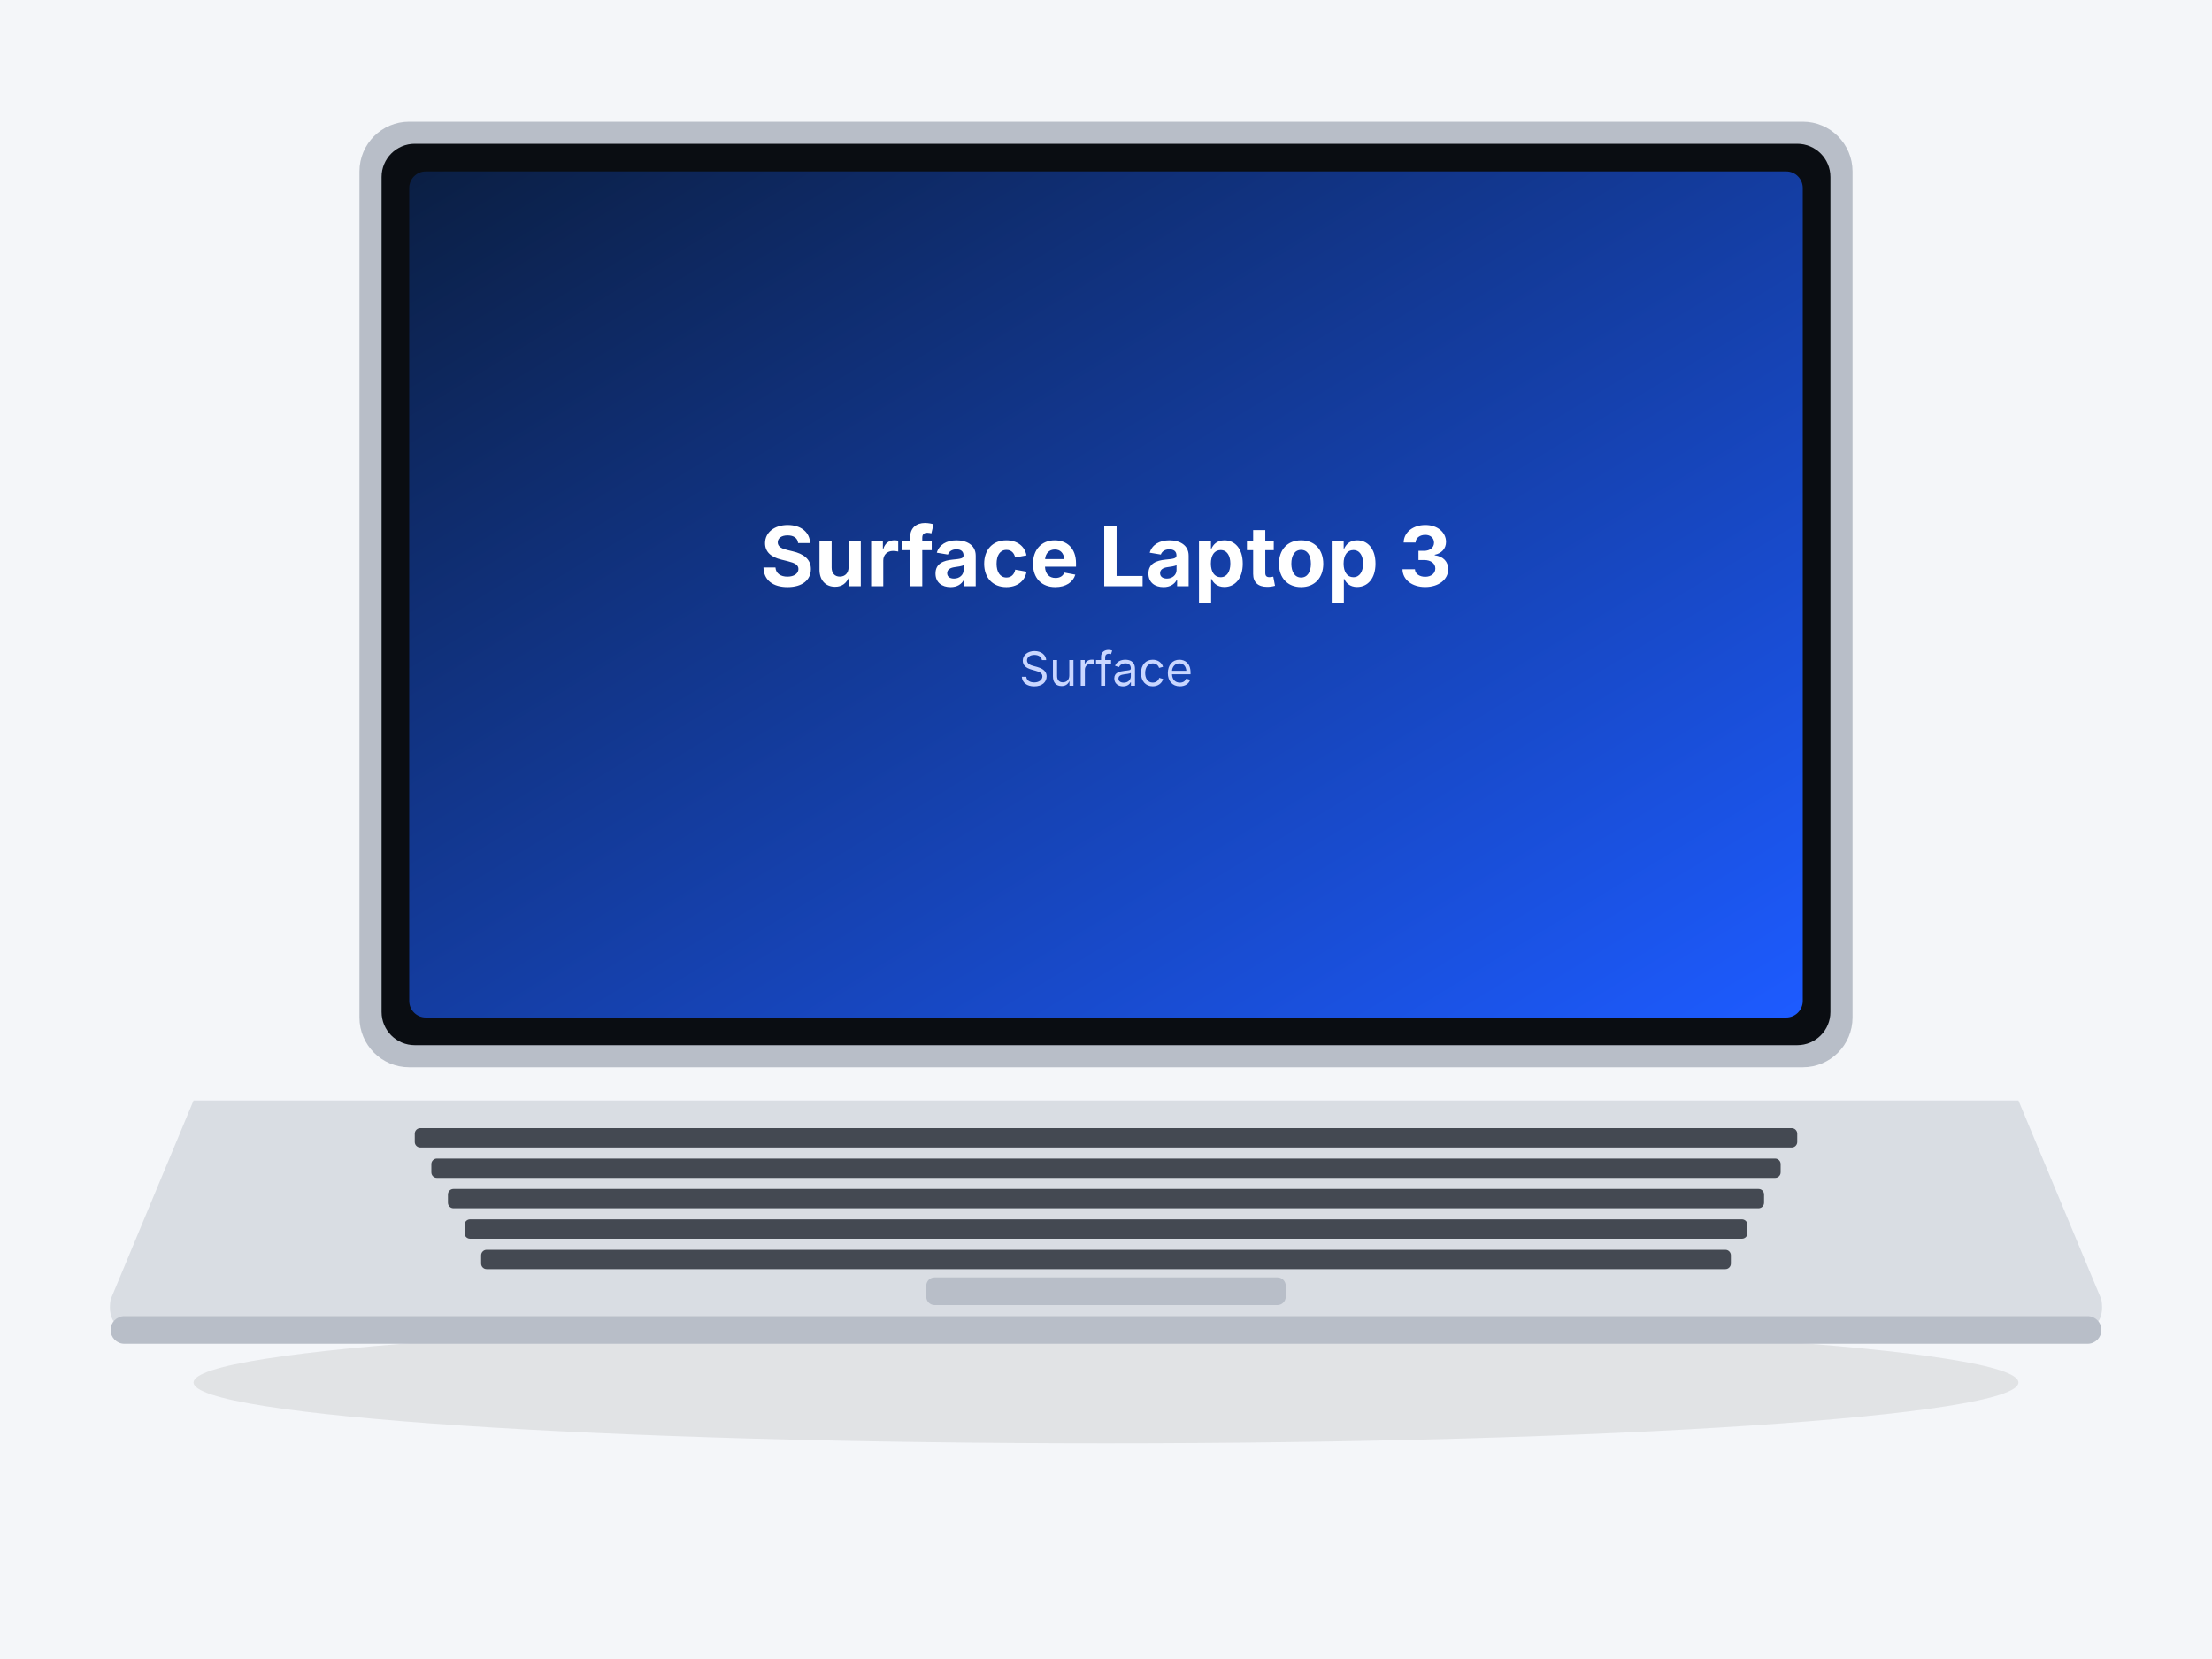
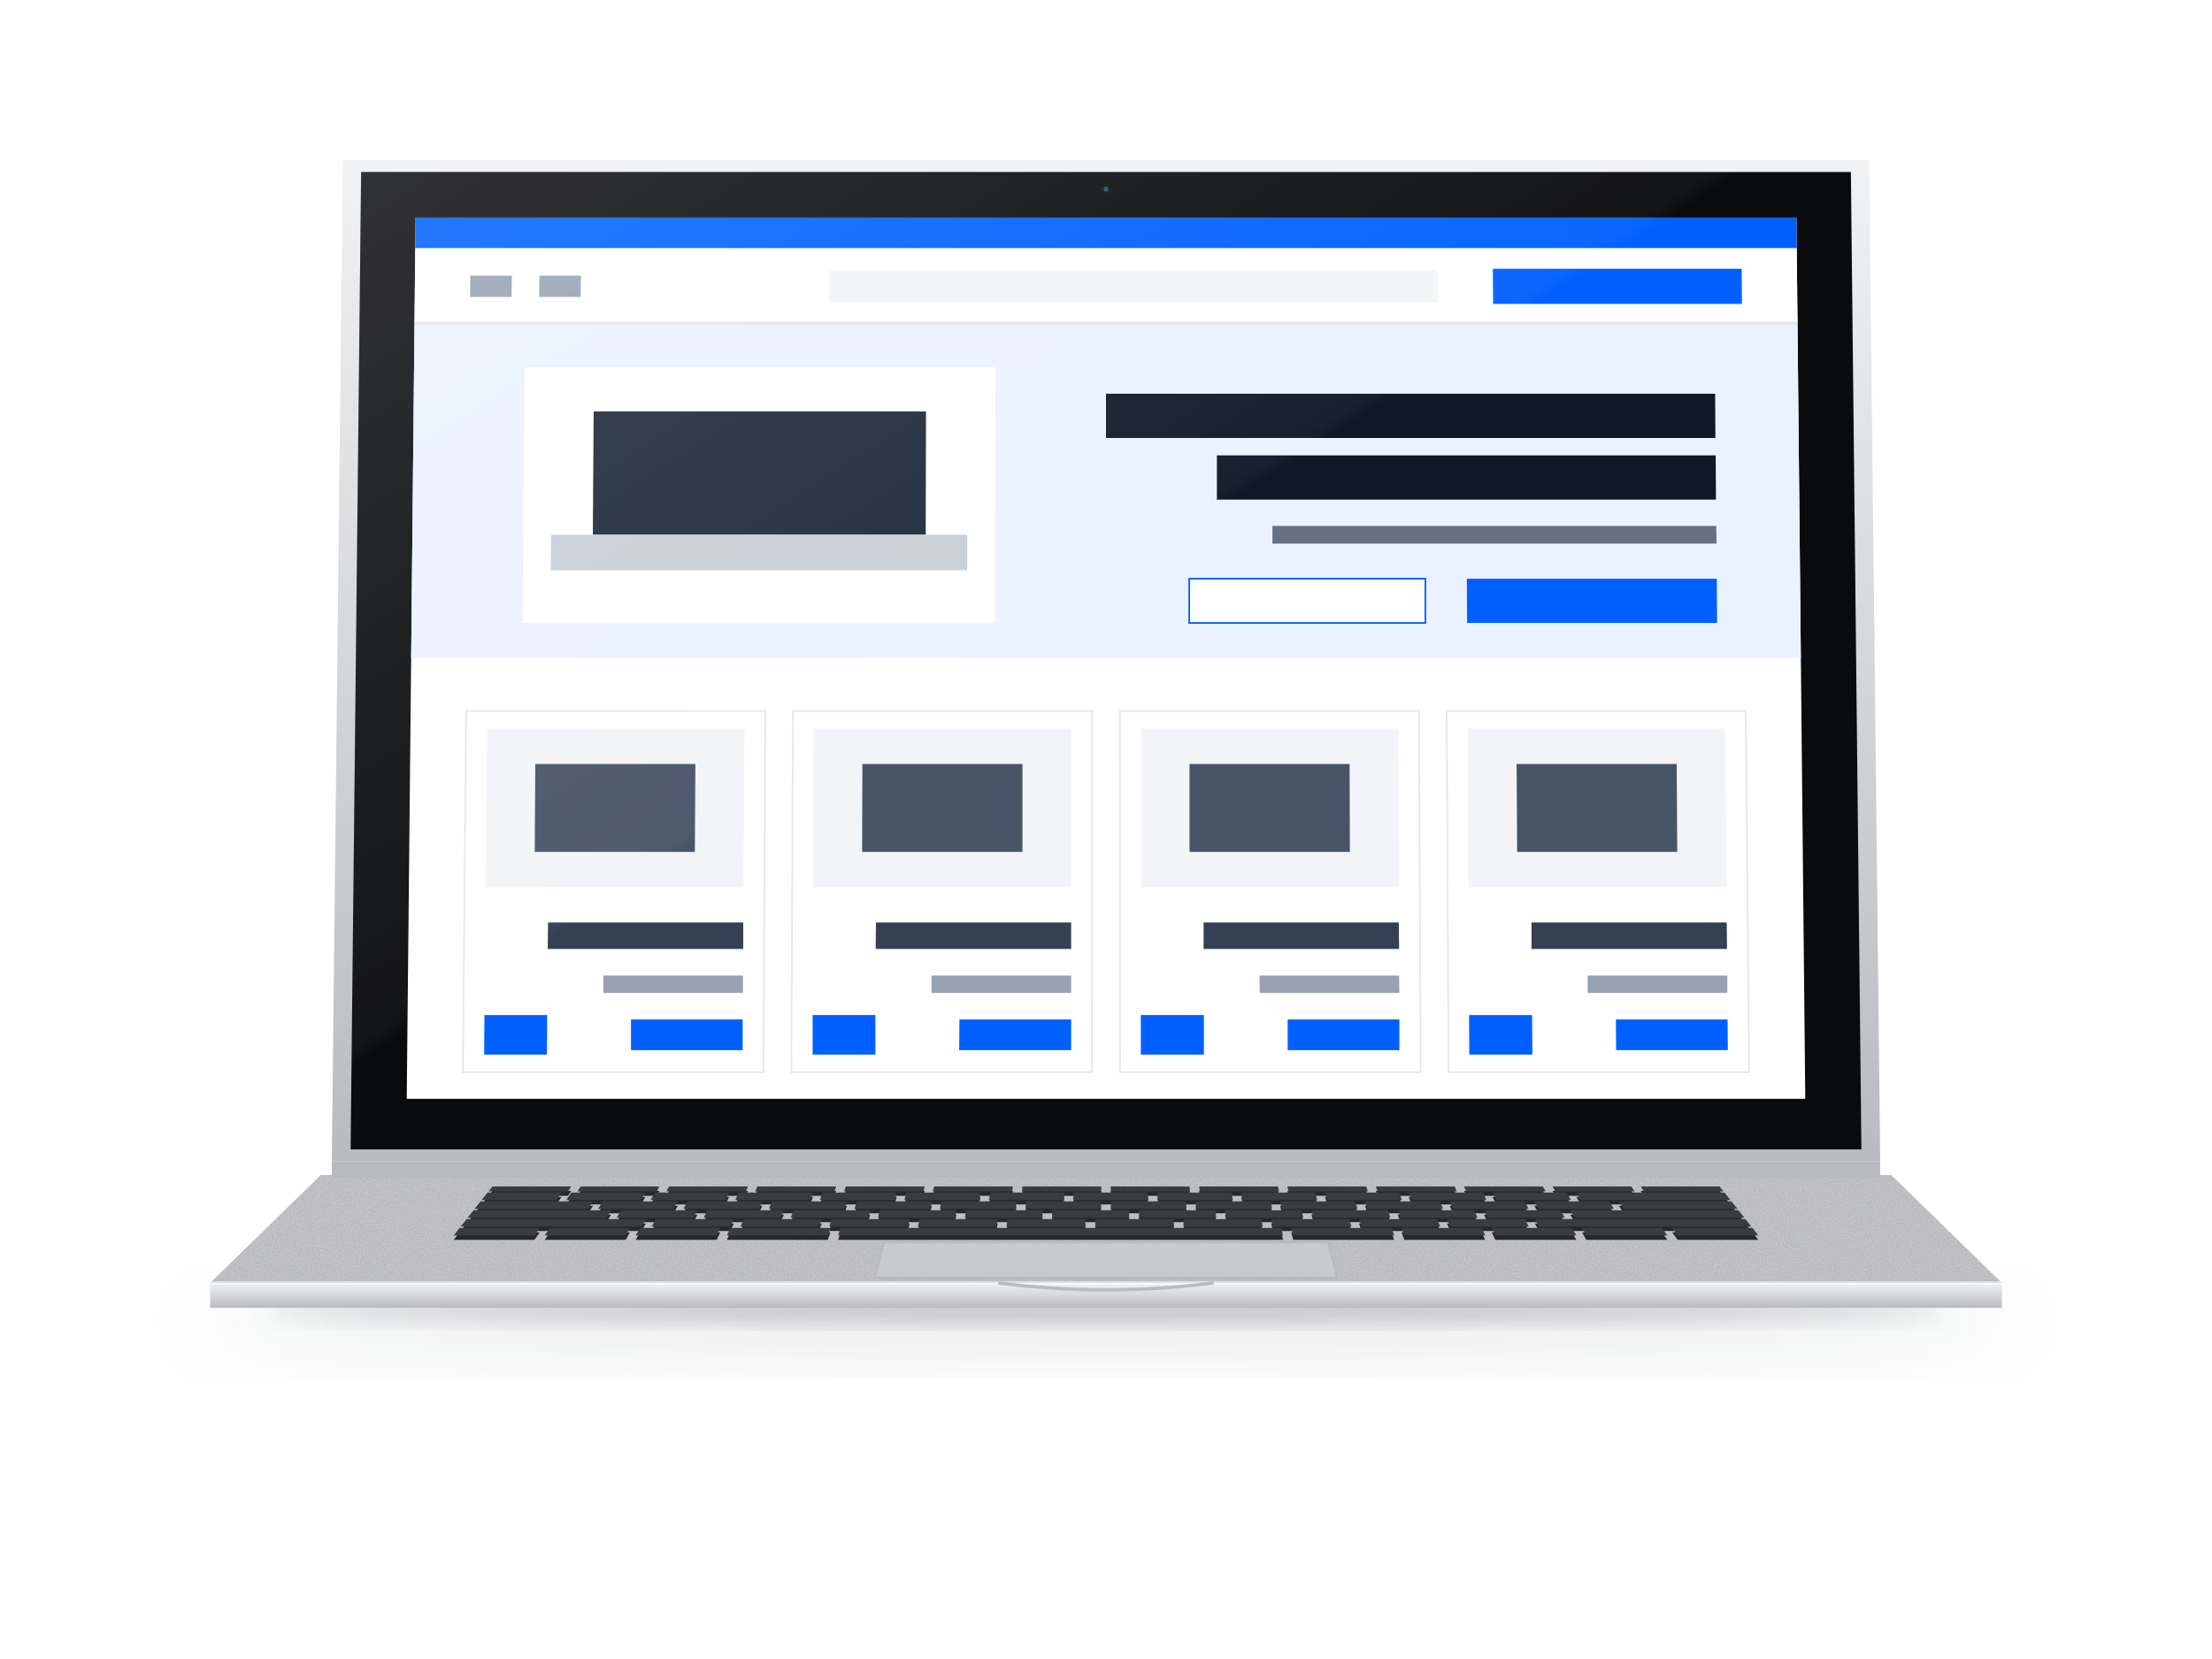
<svg xmlns="http://www.w3.org/2000/svg" viewBox="0 0 800 600" role="img" aria-label="Surface Laptop 3">
-   <rect width="800" height="600" fill="#F4F6F9" />
-   <ellipse cx="400" cy="500" rx="330" ry="22" fill="#000" opacity=".08" />
-   <rect x="130" y="44" width="540" height="342" rx="18" fill="#B8BEC8" />
-   <rect x="138" y="52" width="524" height="326" rx="12" fill="#0A0D12" />
+   <rect width="800" height="600" fill="#FFFFFF" />
  <defs>
-     <linearGradient id="g" x1="0" y1="0" x2="1" y2="1">
-       <stop offset="0" stop-color="#0B1F44" />
-       <stop offset="1" stop-color="#1D5BFF" />
-     </linearGradient>
+     <filter id="shs9" x="-20%" y="-50%" width="140%" height="200%">
+       <feGaussianBlur stdDeviation="14" />
+     </filter>
+     <filter id="sh2s9" x="-20%" y="-50%" width="140%" height="200%">
+       <feGaussianBlur stdDeviation="4" />
+     </filter>
+     <linearGradient id="lids9" x1="0" y1="0" x2="1" y2="1">
+       <stop offset="0" stop-color="#F1F2F3" />
+       <stop offset=".55" stop-color="#DCDDDF" />
+       <stop offset="1" stop-color="#B9BBBF" />
+     </linearGradient>
+     <linearGradient id="decks9" x1="0" y1="0" x2="0" y2="1">
+       <stop offset="0" stop-color="#C9CACD" />
+       <stop offset="1" stop-color="#C9CACD" />
+     </linearGradient>
+     <linearGradient id="edges9" x1="0" y1="0" x2="0" y2="1">
+       <stop offset="0" stop-color="#F1F2F3" />
+       <stop offset="1" stop-color="#B9BBBF" />
+     </linearGradient>
+     <linearGradient id="glares9" x1="0" y1="0" x2="1" y2="1">
+       <stop offset="0" stop-color="#fff" stop-opacity=".16" />
+       <stop offset=".45" stop-color="#fff" stop-opacity=".04" />
+       <stop offset=".46" stop-color="#fff" stop-opacity="0" />
+     </linearGradient>
+     <linearGradient id="wps9" x1="0" y1="0" x2="1" y2="1">
+       <stop offset="0" stop-color="#0A4D8C" />
+       <stop offset=".6" stop-color="#2E9BE6" />
+       <stop offset="1" stop-color="#A6E1FF" />
+     </linearGradient>
+     <filter id="fabs9">
+       <feTurbulence type="fractalNoise" baseFrequency="1.6" numOctaves="3" seed="3" />
+       <feColorMatrix values="0 0 0 0 .35  0 0 0 0 .35  0 0 0 0 .37  0 0 0 .55 0" />
+       <feComposite in2="SourceGraphic" operator="in" />
+     </filter>
  </defs>
-   <rect x="148" y="62" width="504" height="306" rx="6" fill="url(#g)" />
-   <text x="400" y="212" text-anchor="middle" font-family="Inter,Arial,sans-serif" font-size="30" font-weight="700" fill="#fff">Surface Laptop 3</text>
-   <text x="400" y="248" text-anchor="middle" font-family="Inter,Arial,sans-serif" font-size="17" fill="#C9D6FF">Surface</text>
-   <path d="M70 398 H730 L760 470 Q762 482 748 482 H52 Q38 482 40 470 Z" fill="#D9DDE3" />
-   <rect x="40" y="476" width="720" height="10" rx="5" fill="#B8BEC8" />
-   <g fill="#2A2F38" opacity=".85">
-     <rect x="150" y="408" width="500" height="7" rx="2" />
-     <rect x="156" y="419" width="488" height="7" rx="2" />
-     <rect x="162" y="430" width="476" height="7" rx="2" />
-     <rect x="168" y="441" width="464" height="7" rx="2" />
-     <rect x="174" y="452" width="452" height="7" rx="2" />
-   </g>
-   <rect x="335" y="462" width="130" height="10" rx="3" fill="#B8BEC8" />
+   <ellipse cx="400" cy="478" rx="330" ry="10" fill="#0B1220" opacity=".12" filter="url(#shs9)" />
+   <ellipse cx="400" cy="474" rx="303.6" ry="3.5" fill="#0B1220" opacity=".25" filter="url(#sh2s9)" />
+   <polygon points="76,464 724,464 724,473 76,473" fill="url(#edges9)" />
+   <polygon points="116,425 684,425 724,464 76,464" fill="url(#decks9)" />
+   <polygon points="116,425 684,425 724,464 76,464" fill="#000" filter="url(#fabs9)" />
+   <polygon points="116,425 684,425 684.5,425.5 115.5,425.5" fill="#B9BBBF" opacity=".6" />
+   <polygon points="178.1,430.7 206.6,430.7 205.4,432.5 176.7,432.5" fill="#26282C" />
+   <polygon points="178.1,429.1 206.6,429.1 205.4,430.9 176.7,430.9" fill="#3A3C41" />
+   <polygon points="210,430.7 238.5,430.7 237.5,432.5 208.8,432.5" fill="#26282C" />
+   <polygon points="210,429.1 238.5,429.1 237.5,430.9 208.8,430.9" fill="#3A3C41" />
+   <polygon points="242,430.7 270.5,430.7 269.7,432.5 241,432.5" fill="#26282C" />
+   <polygon points="242,429.1 270.5,429.1 269.7,430.9 241,430.9" fill="#3A3C41" />
+   <polygon points="273.9,430.7 302.4,430.7 301.8,432.5 273.1,432.5" fill="#26282C" />
+   <polygon points="273.9,429.1 302.4,429.1 301.8,430.9 273.1,430.9" fill="#3A3C41" />
+   <polygon points="305.9,430.7 334.4,430.7 334,432.5 305.3,432.5" fill="#26282C" />
+   <polygon points="305.9,429.1 334.4,429.1 334,430.9 305.3,430.9" fill="#3A3C41" />
+   <polygon points="337.8,430.7 366.3,430.7 366.1,432.5 337.4,432.5" fill="#26282C" />
+   <polygon points="337.8,429.1 366.3,429.1 366.1,430.9 337.4,430.9" fill="#3A3C41" />
+   <polygon points="369.8,430.7 398.3,430.7 398.3,432.5 369.6,432.5" fill="#26282C" />
+   <polygon points="369.8,429.1 398.3,429.1 398.3,430.9 369.6,430.9" fill="#3A3C41" />
+   <polygon points="401.7,430.7 430.2,430.7 430.4,432.5 401.7,432.5" fill="#26282C" />
+   <polygon points="401.7,429.1 430.2,429.1 430.4,430.9 401.7,430.9" fill="#3A3C41" />
+   <polygon points="433.7,430.7 462.2,430.7 462.6,432.5 433.9,432.5" fill="#26282C" />
+   <polygon points="433.7,429.1 462.2,429.1 462.6,430.9 433.9,430.9" fill="#3A3C41" />
+   <polygon points="465.6,430.7 494.1,430.7 494.7,432.5 466,432.5" fill="#26282C" />
+   <polygon points="465.6,429.1 494.1,429.1 494.7,430.9 466,430.9" fill="#3A3C41" />
+   <polygon points="497.6,430.7 526.1,430.7 526.9,432.5 498.2,432.5" fill="#26282C" />
+   <polygon points="497.6,429.1 526.1,429.1 526.9,430.9 498.2,430.9" fill="#3A3C41" />
+   <polygon points="529.5,430.7 558,430.7 559,432.5 530.3,432.5" fill="#26282C" />
+   <polygon points="529.5,429.1 558,429.1 559,430.9 530.3,430.9" fill="#3A3C41" />
+   <polygon points="561.5,430.7 590,430.7 591.2,432.5 562.5,432.5" fill="#26282C" />
+   <polygon points="561.5,429.1 590,429.1 591.2,430.9 562.5,430.9" fill="#3A3C41" />
+   <polygon points="593.4,430.7 621.9,430.7 623.3,432.5 594.6,432.5" fill="#26282C" />
+   <polygon points="593.4,429.1 621.9,429.1 623.3,430.9 594.6,430.9" fill="#3A3C41" />
+   <polygon points="176.3,432.9 203.1,432.9 201.2,435.6 174.2,435.6" fill="#26282C" />
+   <polygon points="176.3,431.3 203.1,431.3 201.2,434 174.2,434" fill="#3A3C41" />
+   <polygon points="206.6,432.9 233.4,432.9 231.8,435.6 204.8,435.6" fill="#26282C" />
+   <polygon points="206.6,431.3 233.4,431.3 231.8,434 204.8,434" fill="#3A3C41" />
+   <polygon points="236.9,432.9 263.7,432.9 262.4,435.6 235.3,435.6" fill="#26282C" />
+   <polygon points="236.9,431.3 263.7,431.3 262.4,434 235.3,434" fill="#3A3C41" />
+   <polygon points="267.2,432.9 294,432.9 293,435.6 265.9,435.6" fill="#26282C" />
+   <polygon points="267.2,431.3 294,431.3 293,434 265.9,434" fill="#3A3C41" />
+   <polygon points="297.5,432.9 324.3,432.9 323.6,435.6 296.5,435.6" fill="#26282C" />
+   <polygon points="297.5,431.3 324.3,431.3 323.6,434 296.5,434" fill="#3A3C41" />
+   <polygon points="327.8,432.9 354.6,432.9 354.1,435.6 327.1,435.6" fill="#26282C" />
+   <polygon points="327.8,431.3 354.6,431.3 354.1,434 327.1,434" fill="#3A3C41" />
+   <polygon points="358.1,432.9 384.9,432.9 384.7,435.6 357.7,435.6" fill="#26282C" />
+   <polygon points="358.1,431.3 384.9,431.3 384.7,434 357.7,434" fill="#3A3C41" />
+   <polygon points="388.3,432.9 415.1,432.9 415.3,435.6 388.2,435.6" fill="#26282C" />
+   <polygon points="388.3,431.3 415.1,431.3 415.3,434 388.2,434" fill="#3A3C41" />
+   <polygon points="418.6,432.9 445.4,432.9 445.9,435.6 418.8,435.6" fill="#26282C" />
+   <polygon points="418.6,431.3 445.4,431.3 445.9,434 418.8,434" fill="#3A3C41" />
+   <polygon points="448.9,432.9 475.7,432.9 476.4,435.6 449.4,435.6" fill="#26282C" />
+   <polygon points="448.9,431.3 475.7,431.3 476.4,434 449.4,434" fill="#3A3C41" />
+   <polygon points="479.2,432.9 506,432.9 507,435.6 480,435.6" fill="#26282C" />
+   <polygon points="479.2,431.3 506,431.3 507,434 480,434" fill="#3A3C41" />
+   <polygon points="509.5,432.9 536.3,432.9 537.6,435.6 510.5,435.6" fill="#26282C" />
+   <polygon points="509.5,431.3 536.3,431.3 537.6,434 510.5,434" fill="#3A3C41" />
+   <polygon points="539.8,432.9 566.6,432.9 568.2,435.6 541.1,435.6" fill="#26282C" />
+   <polygon points="539.8,431.3 566.6,431.3 568.2,434 541.1,434" fill="#3A3C41" />
+   <polygon points="570.1,432.9 623.7,432.9 625.8,435.6 571.7,435.6" fill="#26282C" />
+   <polygon points="570.1,431.3 623.7,431.3 625.8,434 571.7,434" fill="#3A3C41" />
+   <polygon points="173.8,436.1 214.5,436.1 212.7,438.8 171.6,438.8" fill="#26282C" />
+   <polygon points="173.8,434.5 214.5,434.5 212.7,437.2 171.6,437.2" fill="#3A3C41" />
+   <polygon points="218,436.1 245.1,436.1 243.6,438.8 216.3,438.8" fill="#26282C" />
+   <polygon points="218,434.5 245.1,434.5 243.6,437.2 216.3,437.2" fill="#3A3C41" />
+   <polygon points="248.6,436.1 275.7,436.1 274.5,438.8 247.2,438.8" fill="#26282C" />
+   <polygon points="248.6,434.5 275.7,434.5 274.5,437.2 247.2,437.2" fill="#3A3C41" />
+   <polygon points="279.2,436.1 306.3,436.1 305.5,438.8 278.1,438.8" fill="#26282C" />
+   <polygon points="279.2,434.5 306.3,434.5 305.5,437.2 278.1,437.2" fill="#3A3C41" />
+   <polygon points="309.9,436.1 337,436.1 336.4,438.8 309,438.8" fill="#26282C" />
+   <polygon points="309.9,434.5 337,434.5 336.4,437.2 309,437.2" fill="#3A3C41" />
+   <polygon points="340.5,436.1 367.6,436.1 367.3,438.8 339.9,438.8" fill="#26282C" />
+   <polygon points="340.5,434.5 367.6,434.5 367.3,437.2 339.9,437.2" fill="#3A3C41" />
+   <polygon points="371.1,436.1 398.2,436.1 398.2,438.8 370.9,438.8" fill="#26282C" />
+   <polygon points="371.1,434.5 398.2,434.5 398.2,437.2 370.9,437.2" fill="#3A3C41" />
+   <polygon points="401.8,436.1 428.9,436.1 429.1,438.8 401.8,438.8" fill="#26282C" />
+   <polygon points="401.8,434.5 428.9,434.5 429.1,437.2 401.8,437.2" fill="#3A3C41" />
+   <polygon points="432.4,436.1 459.5,436.1 460.1,438.8 432.7,438.8" fill="#26282C" />
+   <polygon points="432.4,434.5 459.5,434.5 460.1,437.2 432.7,437.2" fill="#3A3C41" />
+   <polygon points="463,436.1 490.1,436.1 491,438.8 463.6,438.8" fill="#26282C" />
+   <polygon points="463,434.5 490.1,434.5 491,437.2 463.6,437.2" fill="#3A3C41" />
+   <polygon points="493.7,436.1 520.8,436.1 521.9,438.8 494.5,438.8" fill="#26282C" />
+   <polygon points="493.7,434.5 520.8,434.5 521.9,437.2 494.5,437.2" fill="#3A3C41" />
+   <polygon points="524.3,436.1 551.4,436.1 552.8,438.8 525.5,438.8" fill="#26282C" />
+   <polygon points="524.3,434.5 551.4,434.5 552.8,437.2 525.5,437.2" fill="#3A3C41" />
+   <polygon points="554.9,436.1 582,436.1 583.7,438.8 556.4,438.8" fill="#26282C" />
+   <polygon points="554.9,434.5 582,434.5 583.7,437.2 556.4,437.2" fill="#3A3C41" />
+   <polygon points="585.5,436.1 626.2,436.1 628.4,438.8 587.3,438.8" fill="#26282C" />
+   <polygon points="585.5,434.5 626.2,434.5 628.4,437.2 587.3,437.2" fill="#3A3C41" />
+   <polygon points="171.3,439.3 221,439.3 219.4,442 169.1,442" fill="#26282C" />
+   <polygon points="171.3,437.7 221,437.7 219.4,440.4 169.1,440.4" fill="#3A3C41" />
+   <polygon points="224.6,439.3 252.2,439.3 250.9,442 223,442" fill="#26282C" />
+   <polygon points="224.6,437.7 252.2,437.7 250.9,440.4 223,440.4" fill="#3A3C41" />
+   <polygon points="255.8,439.3 283.5,439.3 282.4,442 254.5,442" fill="#26282C" />
+   <polygon points="255.8,437.7 283.5,437.7 282.4,440.4 254.5,440.4" fill="#3A3C41" />
+   <polygon points="287,439.3 314.7,439.3 313.9,442 286,442" fill="#26282C" />
+   <polygon points="287,437.7 314.7,437.7 313.9,440.4 286,440.4" fill="#3A3C41" />
+   <polygon points="318.2,439.3 345.9,439.3 345.4,442 317.5,442" fill="#26282C" />
+   <polygon points="318.2,437.7 345.9,437.7 345.4,440.4 317.5,440.4" fill="#3A3C41" />
+   <polygon points="349.4,439.3 377.1,439.3 376.9,442 349,442" fill="#26282C" />
+   <polygon points="349.4,437.7 377.1,437.7 376.9,440.4 349,440.4" fill="#3A3C41" />
+   <polygon points="380.6,439.3 408.3,439.3 408.4,442 380.5,442" fill="#26282C" />
+   <polygon points="380.6,437.7 408.3,437.7 408.4,440.4 380.5,440.4" fill="#3A3C41" />
+   <polygon points="411.9,439.3 439.5,439.3 439.9,442 412,442" fill="#26282C" />
+   <polygon points="411.9,437.7 439.5,437.7 439.9,440.4 412,440.4" fill="#3A3C41" />
+   <polygon points="443.1,439.3 470.7,439.3 471.4,442 443.5,442" fill="#26282C" />
+   <polygon points="443.1,437.7 470.7,437.7 471.4,440.4 443.5,440.4" fill="#3A3C41" />
+   <polygon points="474.3,439.3 501.9,439.3 502.9,442 475,442" fill="#26282C" />
+   <polygon points="474.3,437.7 501.9,437.7 502.9,440.4 475,440.4" fill="#3A3C41" />
+   <polygon points="505.5,439.3 533.1,439.3 534.4,442 506.5,442" fill="#26282C" />
+   <polygon points="505.5,437.7 533.1,437.7 534.4,440.4 506.5,440.4" fill="#3A3C41" />
+   <polygon points="536.7,439.3 564.3,439.3 565.9,442 538,442" fill="#26282C" />
+   <polygon points="536.7,437.7 564.3,437.7 565.9,440.4 538,440.4" fill="#3A3C41" />
+   <polygon points="567.9,439.3 628.7,439.3 630.9,442 569.5,442" fill="#26282C" />
+   <polygon points="567.9,437.7 628.7,437.7 630.9,440.4 569.5,440.4" fill="#3A3C41" />
+   <polygon points="168.8,442.5 233.6,442.5 232,445.2 166.6,445.2" fill="#26282C" />
+   <polygon points="168.8,440.9 233.6,440.9 232,443.6 166.6,443.6" fill="#3A3C41" />
+   <polygon points="237.2,442.5 265.4,442.5 264.1,445.2 235.7,445.2" fill="#26282C" />
+   <polygon points="237.2,440.9 265.4,440.9 264.1,443.6 235.7,443.6" fill="#3A3C41" />
+   <polygon points="269,442.5 297.2,442.5 296.2,445.2 267.8,445.2" fill="#26282C" />
+   <polygon points="269,440.9 297.2,440.9 296.2,443.6 267.8,443.6" fill="#3A3C41" />
+   <polygon points="300.8,442.5 329,442.5 328.3,445.2 299.9,445.2" fill="#26282C" />
+   <polygon points="300.8,440.9 329,440.9 328.3,443.6 299.9,443.6" fill="#3A3C41" />
+   <polygon points="332.6,442.5 360.8,442.5 360.4,445.2 331.9,445.2" fill="#26282C" />
+   <polygon points="332.6,440.9 360.8,440.9 360.4,443.6 331.9,443.6" fill="#3A3C41" />
+   <polygon points="364.4,442.5 392.6,442.5 392.5,445.2 364,445.2" fill="#26282C" />
+   <polygon points="364.4,440.9 392.6,440.9 392.5,443.6 364,443.6" fill="#3A3C41" />
+   <polygon points="396.2,442.5 424.4,442.5 424.6,445.2 396.1,445.2" fill="#26282C" />
+   <polygon points="396.2,440.9 424.4,440.9 424.6,443.6 396.1,443.6" fill="#3A3C41" />
+   <polygon points="428,442.5 456.1,442.5 456.7,445.2 428.2,445.2" fill="#26282C" />
+   <polygon points="428,440.9 456.1,440.9 456.7,443.6 428.2,443.6" fill="#3A3C41" />
+   <polygon points="459.8,442.5 487.9,442.5 488.8,445.2 460.3,445.2" fill="#26282C" />
+   <polygon points="459.8,440.9 487.9,440.9 488.8,443.6 460.3,443.6" fill="#3A3C41" />
+   <polygon points="491.5,442.5 519.7,442.5 520.9,445.2 492.4,445.2" fill="#26282C" />
+   <polygon points="491.5,440.9 519.7,440.9 520.9,443.6 492.4,443.6" fill="#3A3C41" />
+   <polygon points="523.3,442.5 551.5,442.5 552.9,445.2 524.5,445.2" fill="#26282C" />
+   <polygon points="523.3,440.9 551.5,440.9 552.9,443.6 524.5,443.6" fill="#3A3C41" />
+   <polygon points="555.1,442.5 631.2,442.5 633.4,445.2 556.6,445.2" fill="#26282C" />
+   <polygon points="555.1,440.9 631.2,440.9 633.4,443.6 556.6,443.6" fill="#3A3C41" />
+   <polygon points="166.2,445.7 195.2,445.7 193.3,448.4 164.1,448.4" fill="#26282C" />
+   <polygon points="166.2,444.1 195.2,444.1 193.3,446.8 164.1,446.8" fill="#3A3C41" />
+   <polygon points="198.9,445.7 227.8,445.7 226.3,448.4 197,448.4" fill="#26282C" />
+   <polygon points="198.9,444.1 227.8,444.1 226.3,446.8 197,446.8" fill="#3A3C41" />
+   <polygon points="231.5,445.7 260.5,445.7 259.2,448.4 229.9,448.4" fill="#26282C" />
+   <polygon points="231.5,444.1 260.5,444.1 259.2,446.8 229.9,446.8" fill="#3A3C41" />
+   <polygon points="264.1,445.7 300.3,445.7 299.4,448.4 262.9,448.4" fill="#26282C" />
+   <polygon points="264.1,444.1 300.3,444.1 299.4,446.8 262.9,446.8" fill="#3A3C41" />
+   <polygon points="304,445.7 463.4,445.7 464,448.4 303.1,448.4" fill="#26282C" />
+   <polygon points="304,444.1 463.4,444.1 464,446.8 303.1,446.8" fill="#3A3C41" />
+   <polygon points="467,445.7 503.3,445.7 504.2,448.4 467.7,448.4" fill="#26282C" />
+   <polygon points="467,444.1 503.3,444.1 504.2,446.8 467.7,446.8" fill="#3A3C41" />
+   <polygon points="506.9,445.7 535.9,445.7 537.1,448.4 507.9,448.4" fill="#26282C" />
+   <polygon points="506.9,444.1 535.9,444.1 537.1,446.8 507.9,446.8" fill="#3A3C41" />
+   <polygon points="539.5,445.7 568.5,445.7 570.1,448.4 540.8,448.4" fill="#26282C" />
+   <polygon points="539.5,444.1 568.5,444.1 570.1,446.8 540.8,446.8" fill="#3A3C41" />
+   <polygon points="572.2,445.7 601.1,445.7 603,448.4 573.7,448.4" fill="#26282C" />
+   <polygon points="572.2,444.1 601.1,444.1 603,446.8 573.7,446.8" fill="#3A3C41" />
+   <polygon points="604.8,445.7 633.8,445.7 635.9,448.4 606.7,448.4" fill="#26282C" />
+   <polygon points="604.8,444.1 633.8,444.1 635.9,446.8 606.7,446.8" fill="#3A3C41" />
+   <polygon points="319.7,450 480.3,450 483.7,462.9 316.3,462.9" fill="#B9BBBF" opacity=".5" />
+   <polygon points="319.7,449.2 480.3,449.2 483.7,462.1 316.3,462.1" fill="#C9CACD" stroke="#B9BBBF" stroke-width=".8" />
+   <polyline points="76,464 724,464" stroke="#fff" stroke-opacity=".55" stroke-width="1.2" fill="none" />
+   <path d="M361.1 464 Q400 469 438.9 464" stroke="#B9BBBF" stroke-width="1.2" fill="none" />
+   <polygon points="120,420 680,420 680,426 120,426" fill="#B9BBBF" />
+   <polygon points="124,57.9 676,57.9 680,420 120,420" fill="url(#edges9)" />
+   <polygon points="130.6,62.2 669.4,62.2 673.2,415.7 126.8,415.7" fill="#0A0B0D" />
+   <polygon points="150.3,78.7 649.7,78.7 652.9,397.4 147.1,397.4" fill="#FFFFFF" />
+   <polygon points="150.3,78.7 649.7,78.7 649.8,89.8 150.2,89.8" fill="#0060FF" />
+   <polygon points="150.2,89.8 649.8,89.8 650.1,116.9 149.9,116.9" fill="#FFFFFF" />
+   <polygon points="149.9,116.3 650.1,116.3 650.1,117.6 149.9,117.6" fill="#E4E7EC" />
+   <polygon points="539.9,97.2 629.9,97.2 630,109.9 540,109.9" fill="#0060FF" rx="1" />
+   <polygon points="300,97.8 520,97.8 520,109.3 300,109.3" fill="#F2F4F7" />
+   <polygon points="170.1,99.7 185.1,99.7 185,107.4 170,107.4" fill="#98A2B3" />
+   <polygon points="195.1,99.7 210.1,99.7 210,107.4 195,107.4" fill="#98A2B3" />
+   <polygon points="149.9,117.6 650.1,117.6 651.3,238 148.7,238" fill="#EAF2FF" />
+   <polygon points="400,142.4 620.3,142.4 620.4,158.4 400,158.4" fill="#101828" />
+   <polygon points="440.1,164.7 620.5,164.7 620.6,180.7 440.1,180.7" fill="#101828" />
+   <polygon points="460.2,190.2 620.7,190.2 620.8,196.6 460.2,196.6" fill="#667085" />
+   <polygon points="530.5,209.3 620.9,209.3 621,225.3 530.6,225.3" fill="#0060FF" />
+   <polygon points="430.1,209.3 515.5,209.3 515.5,225.3 430.1,225.3" fill="#FFFFFF" stroke="#0060FF" stroke-width=".6" />
+   <polygon points="189.8,132.9 360,132.9 359.8,225.3 189,225.3" fill="#FFFFFF" />
+   <polygon points="214.7,148.8 334.9,148.8 334.8,193.4 214.4,193.4" fill="#1D2939" />
+   <polygon points="199.3,193.4 349.8,193.4 349.8,206.2 199.2,206.2" fill="#C9CED6" />
+   <polygon points="168.6,257.1 276.8,257.1 276.1,387.8 167.4,387.8" fill="#FFFFFF" stroke="#E4E7EC" stroke-width=".6" />
+   <polygon points="176.1,263.5 269.2,263.5 268.9,320.9 175.6,320.9" fill="#F2F4F7" />
+   <polygon points="193.6,276.3 251.5,276.3 251.3,308.1 193.4,308.1" fill="#475467" />
+   <polygon points="198.2,333.6 268.8,333.6 268.8,343.2 198.1,343.2" fill="#344054" />
+   <polygon points="218.2,352.8 268.7,352.8 268.7,359.1 218.2,359.1" fill="#98A2B3" />
+   <polygon points="228.2,368.7 268.6,368.7 268.6,379.8 228.2,379.8" fill="#0060FF" />
+   <polygon points="175.2,367.1 197.9,367.1 197.8,381.4 175.1,381.4" fill="#0060FF" />
+   <polygon points="286.8,257.1 395,257.1 394.9,387.8 286.2,387.8" fill="#FFFFFF" stroke="#E4E7EC" stroke-width=".6" />
+   <polygon points="294.3,263.5 387.4,263.5 387.4,320.9 294.1,320.9" fill="#F2F4F7" />
+   <polygon points="311.9,276.3 369.8,276.3 369.8,308.1 311.8,308.1" fill="#475467" />
+   <polygon points="316.8,333.6 387.4,333.6 387.4,343.2 316.7,343.2" fill="#344054" />
+   <polygon points="336.9,352.8 387.4,352.8 387.4,359.1 336.9,359.1" fill="#98A2B3" />
+   <polygon points="347,368.7 387.4,368.7 387.4,379.8 346.9,379.8" fill="#0060FF" />
+   <polygon points="293.9,367.1 316.6,367.1 316.6,381.4 293.9,381.4" fill="#0060FF" />
+   <polygon points="405,257.1 513.2,257.1 513.8,387.8 405.1,387.8" fill="#FFFFFF" stroke="#E4E7EC" stroke-width=".6" />
+   <polygon points="412.6,263.5 505.7,263.5 505.9,320.9 412.6,320.9" fill="#F2F4F7" />
+   <polygon points="430.2,276.3 488.1,276.3 488.2,308.1 430.2,308.1" fill="#475467" />
+   <polygon points="435.3,333.6 505.9,333.6 506,343.2 435.3,343.2" fill="#344054" />
+   <polygon points="455.5,352.8 506,352.8 506.1,359.1 455.6,359.1" fill="#98A2B3" />
+   <polygon points="465.7,368.7 506.1,368.7 506.1,379.8 465.7,379.8" fill="#0060FF" />
+   <polygon points="412.6,367.1 435.4,367.1 435.4,381.4 412.6,381.4" fill="#0060FF" />
+   <polygon points="523.2,257.1 631.4,257.1 632.6,387.8 523.9,387.8" fill="#FFFFFF" stroke="#E4E7EC" stroke-width=".6" />
+   <polygon points="530.8,263.5 623.9,263.5 624.4,320.9 531.1,320.9" fill="#F2F4F7" />
+   <polygon points="548.5,276.3 606.4,276.3 606.6,308.1 548.7,308.1" fill="#475467" />
+   <polygon points="553.9,333.6 624.5,333.6 624.6,343.2 553.9,343.2" fill="#344054" />
+   <polygon points="574.2,352.8 624.7,352.8 624.7,359.1 574.2,359.1" fill="#98A2B3" />
+   <polygon points="584.4,368.7 624.8,368.7 624.9,379.8 584.5,379.8" fill="#0060FF" />
+   <polygon points="531.3,367.1 554.1,367.1 554.2,381.4 531.4,381.4" fill="#0060FF" />
+   <polygon points="130.6,62.2 669.4,62.2 673.2,415.7 126.8,415.7" fill="url(#glares9)" />
+   <circle cx="400" cy="68.4" r="2.2" fill="#22252B" />
+   <circle cx="400" cy="68.4" r=".9" fill="#3D5A80" />
</svg>
